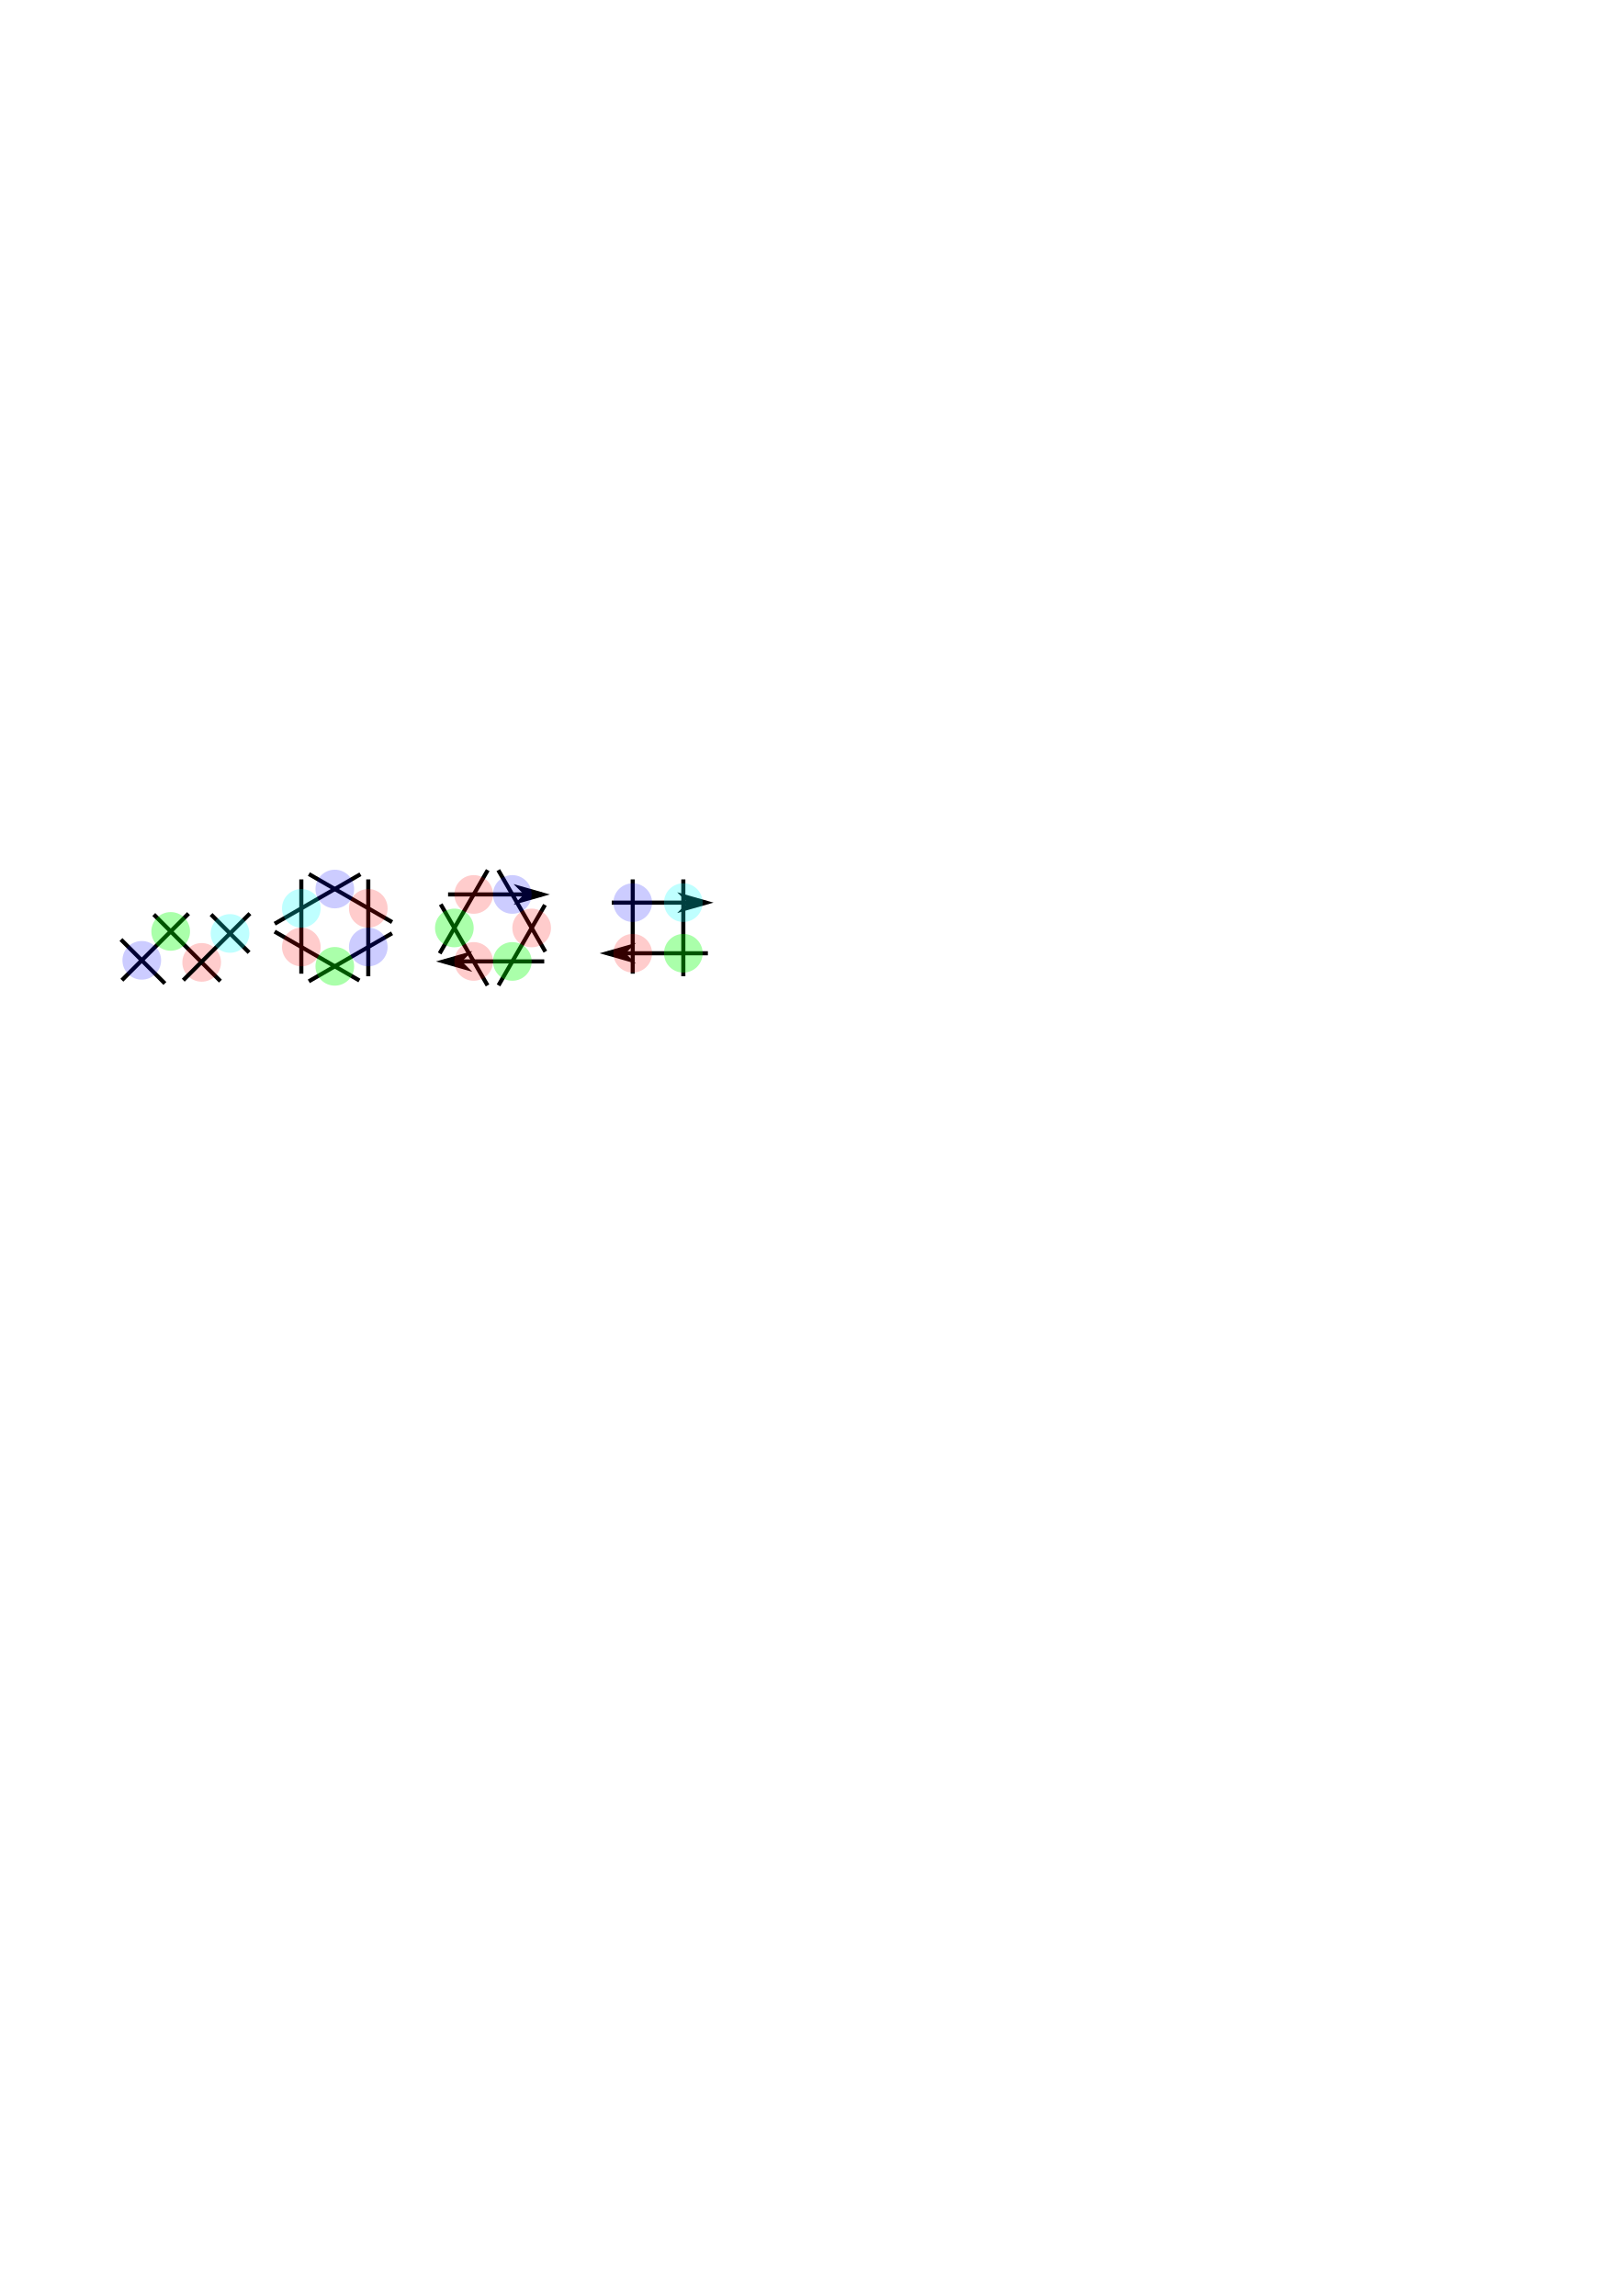
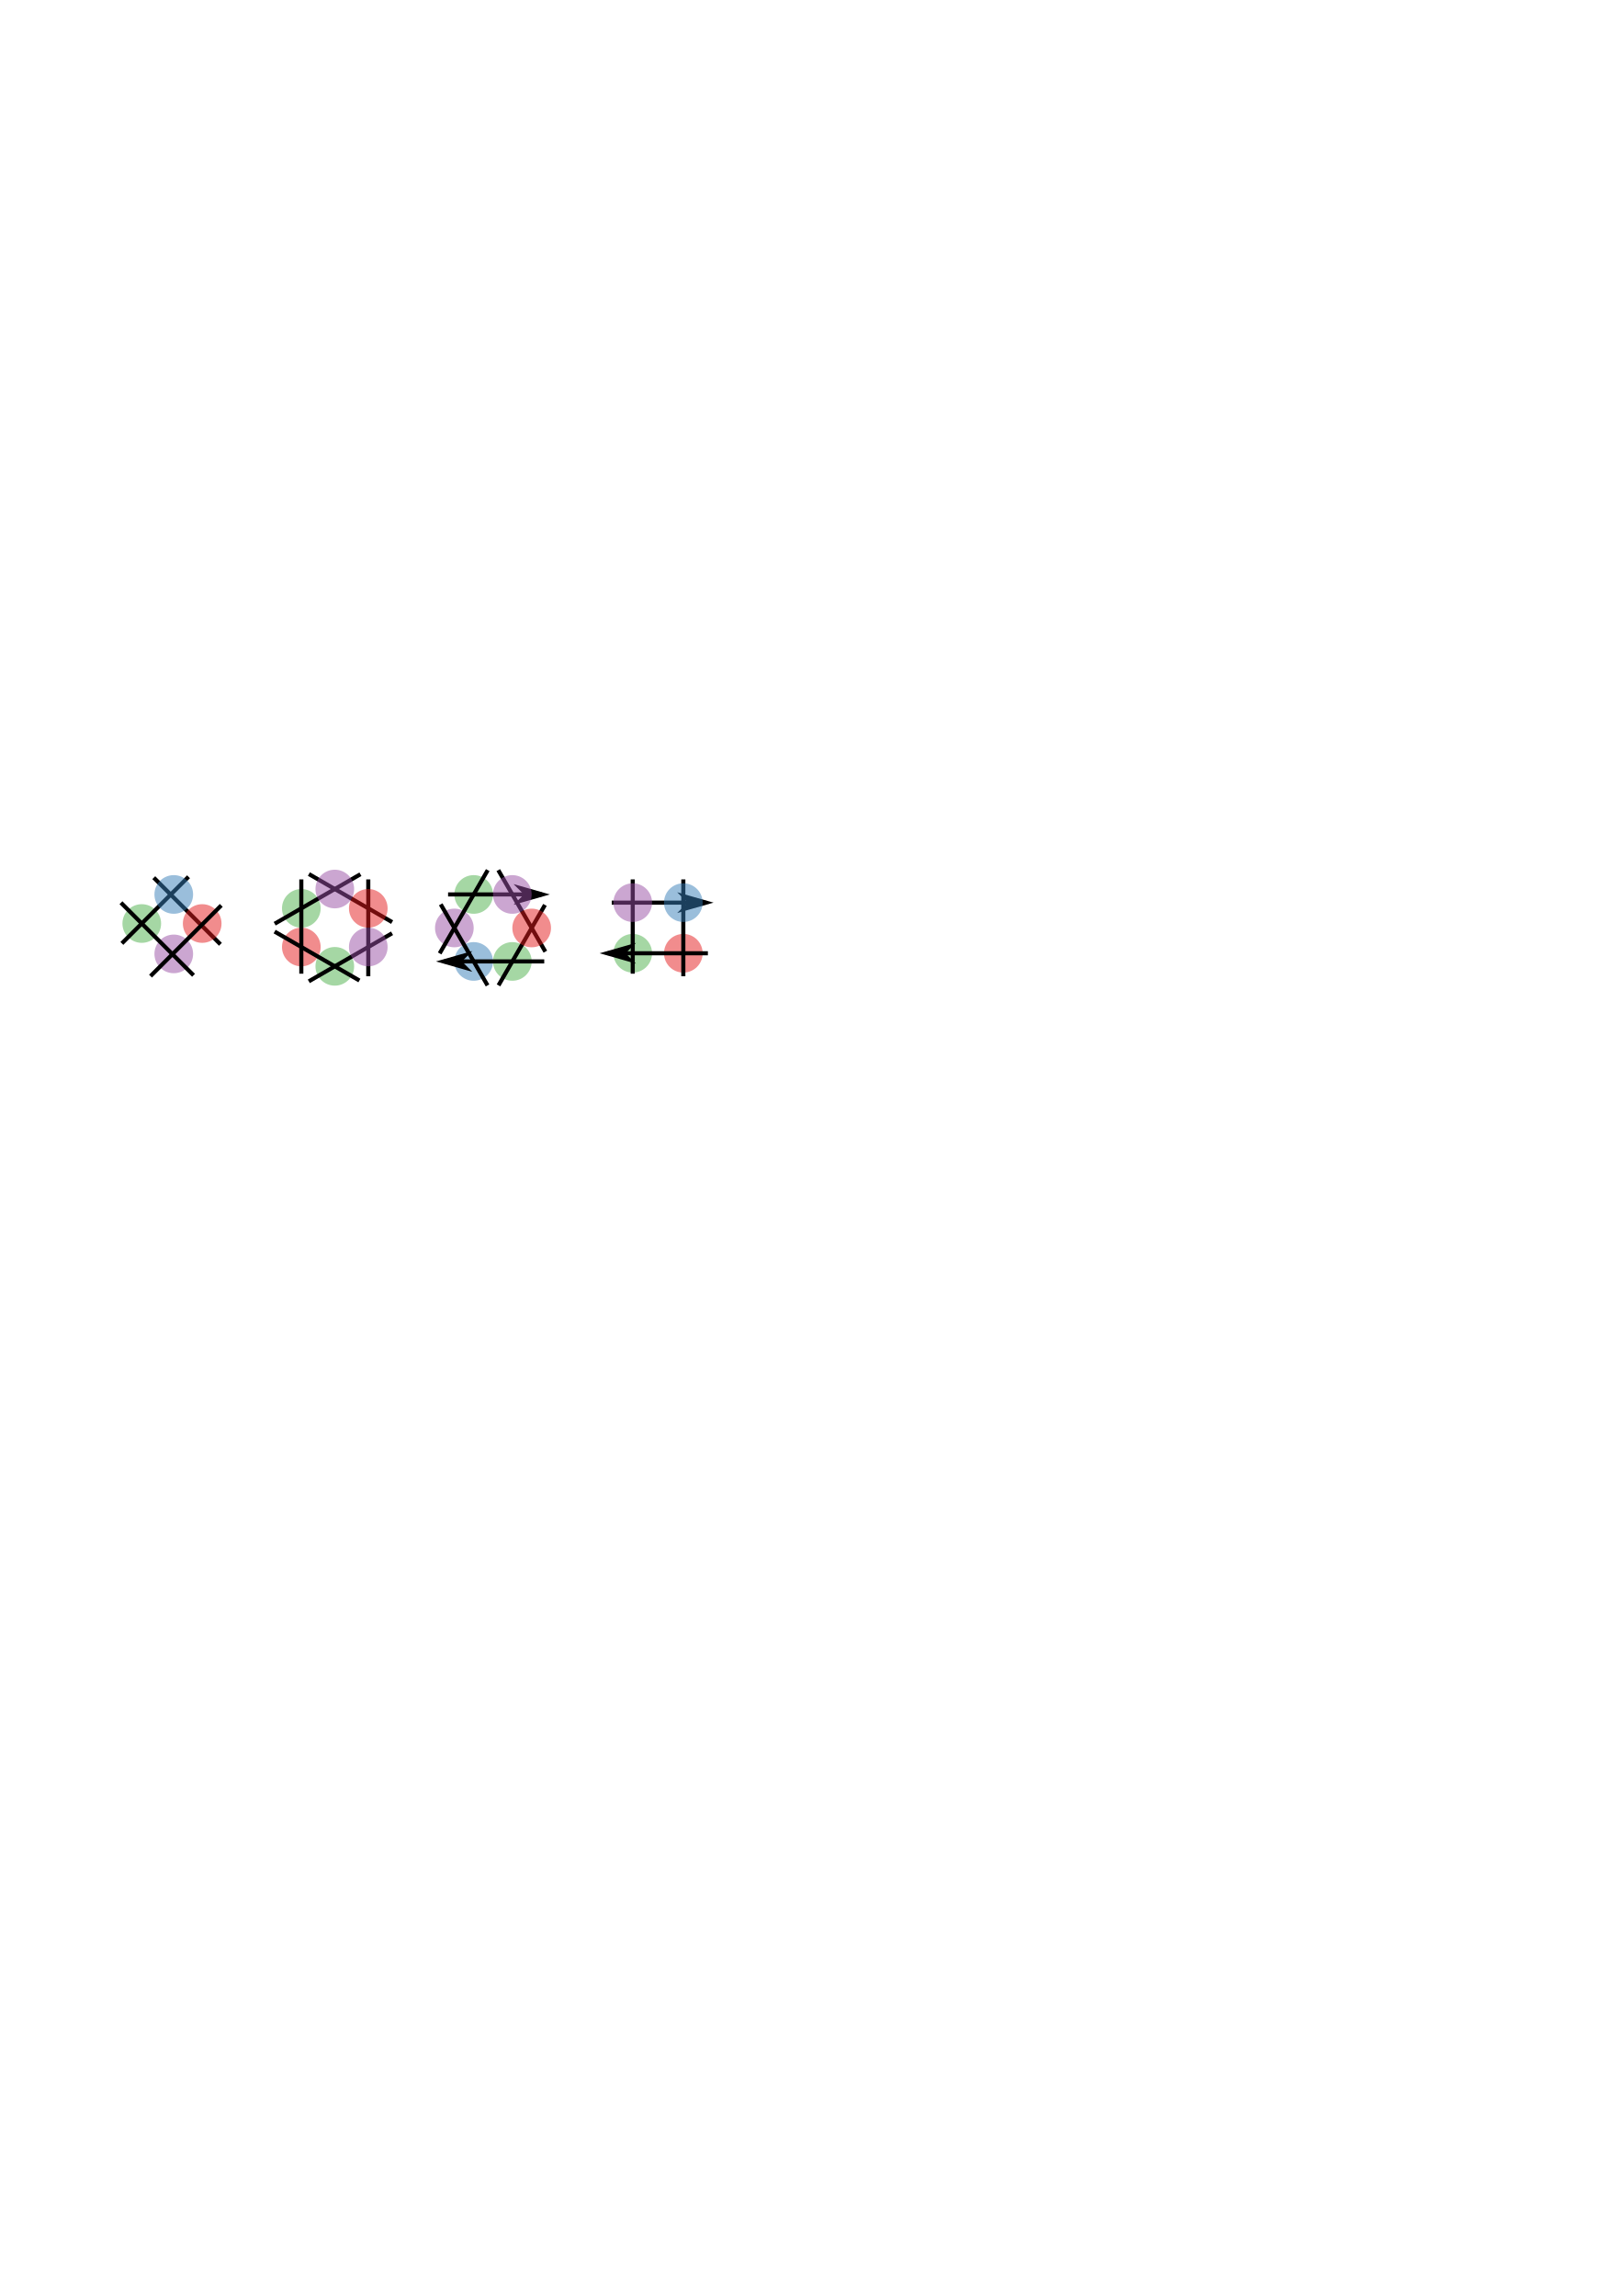
<svg xmlns="http://www.w3.org/2000/svg" width="210mm" height="297mm" viewBox="0 0 210 297" version="1.1" id="svg8">
  <defs id="defs2">
    <marker style="overflow:visible;" id="marker2027" refX="0.0" refY="0.0" orient="auto">
      <path transform="scale(0.4) rotate(180) translate(10,0)" style="fill-rule:evenodd;stroke:#000000;stroke-width:1pt;stroke-opacity:1;fill:#000000;fill-opacity:1" d="M 0.0,0.0 L 5.0,-5.0 L -12.5,0.0 L 5.0,5.0 L 0.0,0.0 z " id="path2025" />
    </marker>
    <marker style="overflow:visible;" id="marker2017" refX="0.0" refY="0.0" orient="auto">
      <path transform="scale(0.4) rotate(180) translate(10,0)" style="fill-rule:evenodd;stroke:#000000;stroke-width:1pt;stroke-opacity:1;fill:#000000;fill-opacity:1" d="M 0.0,0.0 L 5.0,-5.0 L -12.5,0.0 L 5.0,5.0 L 0.0,0.0 z " id="path2015" />
    </marker>
    <marker style="overflow:visible;" id="marker2007" refX="0.0" refY="0.0" orient="auto">
      <path transform="scale(0.4) rotate(180) translate(10,0)" style="fill-rule:evenodd;stroke:#000000;stroke-width:1pt;stroke-opacity:1;fill:#000000;fill-opacity:1" d="M 0.0,0.0 L 5.0,-5.0 L -12.5,0.0 L 5.0,5.0 L 0.0,0.0 z " id="path2005" />
    </marker>
    <marker style="overflow:visible;" id="marker1949" refX="0.0" refY="0.0" orient="auto">
      <path transform="scale(0.4) rotate(180) translate(10,0)" style="fill-rule:evenodd;stroke:#000000;stroke-width:1pt;stroke-opacity:1;fill:#000000;fill-opacity:1" d="M 0.0,0.0 L 5.0,-5.0 L -12.5,0.0 L 5.0,5.0 L 0.0,0.0 z " id="path1947" />
    </marker>
    <marker style="overflow:visible;" id="marker1605" refX="0.0" refY="0.0" orient="auto">
      <path transform="scale(0.2) rotate(180) translate(6,0)" style="fill-rule:evenodd;stroke:#000000;stroke-width:1pt;stroke-opacity:1;fill:#000000;fill-opacity:0.533" d="M 0.0,0.0 L 5.0,-5.0 L -12.5,0.0 L 5.0,5.0 L 0.0,0.0 z " id="path1603" />
    </marker>
    <marker style="overflow:visible;" id="marker1595" refX="0.0" refY="0.0" orient="auto">
      <path transform="scale(0.2) rotate(180) translate(6,0)" style="fill-rule:evenodd;stroke:#000000;stroke-width:1pt;stroke-opacity:1;fill:#000000;fill-opacity:0.533" d="M 0.0,0.0 L 5.0,-5.0 L -12.5,0.0 L 5.0,5.0 L 0.0,0.0 z " id="path1593" />
    </marker>
    <marker style="overflow:visible;" id="Arrow1Mend" refX="0.0" refY="0.0" orient="auto">
      <path transform="scale(0.4) rotate(180) translate(10,0)" style="fill-rule:evenodd;stroke:#000000;stroke-width:1pt;stroke-opacity:1;fill:#377eb8;fill-opacity:0.533" d="M 0.0,0.0 L 5.0,-5.0 L -12.5,0.0 L 5.0,5.0 L 0.0,0.0 z " id="path1012" />
    </marker>
    <marker style="overflow:visible;" id="Arrow2Mend" refX="0.0" refY="0.0" orient="auto">
      <path transform="scale(0.6) rotate(180) translate(0,0)" d="M 8.719,4.034 L -2.207,0.016 L 8.719,-4.002 C 6.973,-1.63 6.983,1.616 8.719,4.034 z " style="fill-rule:evenodd;stroke-width:0.625;stroke-linejoin:round;stroke:#000000;stroke-opacity:1;fill:#377eb8;fill-opacity:0.533" id="path1030" />
    </marker>
  </defs>
  <g id="layer1">
+     <circle style="fill:#4daf4a;fill-opacity:0.502;stroke:none;stroke-width:0.529;stroke-linejoin:bevel;stroke-miterlimit:4;stroke-dasharray:none;stroke-opacity:1" id="circle952" cx="66.263" cy="124.367" r="2.5" />
+     <circle style="fill:#e41a1c;fill-opacity:0.502;stroke:none;stroke-width:0.529;stroke-linejoin:bevel;stroke-miterlimit:4;stroke-dasharray:none;stroke-opacity:1" id="circle907" cx="38.971" cy="122.5" r="2.5" />
+     <circle style="fill:#4daf4a;fill-opacity:0.502;stroke:none;stroke-width:0.529;stroke-linejoin:bevel;stroke-miterlimit:4;stroke-dasharray:none;stroke-opacity:1" id="circle3133" cx="81.834" cy="123.309" r="2.5" />
+     <circle style="fill:#e41a1c;fill-opacity:0.502;stroke:none;stroke-width:0.529;stroke-linejoin:bevel;stroke-miterlimit:4;stroke-dasharray:none;stroke-opacity:1" id="circle3131" cx="88.377" cy="123.309" r="2.5" />
+     <circle style="fill:#377eb8;fill-opacity:0.502;stroke:none;stroke-width:0.529;stroke-linejoin:bevel;stroke-miterlimit:4;stroke-dasharray:none;stroke-opacity:1" id="circle3127" cx="61.263" cy="124.367" r="2.5" />
+     <circle style="fill:#984ea3;fill-opacity:0.502;stroke:none;stroke-width:0.529;stroke-linejoin:bevel;stroke-miterlimit:4;stroke-dasharray:none;stroke-opacity:1" id="circle3125" cx="120.037" cy="-58.763" r="2.5" transform="rotate(90)" />
+     <circle style="fill:#4daf4a;fill-opacity:0.502;stroke:none;stroke-width:0.529;stroke-linejoin:bevel;stroke-miterlimit:4;stroke-dasharray:none;stroke-opacity:1" id="circle3123" cx="61.266" cy="115.702" r="2.5" />
+     <circle style="fill:#4daf4a;fill-opacity:0.502;stroke:none;stroke-width:0.529;stroke-linejoin:bevel;stroke-miterlimit:4;stroke-dasharray:none;stroke-opacity:1" id="circle3112" cx="38.971" cy="117.5" r="2.5" />
+     <circle style="fill:#4daf4a;fill-opacity:0.502;stroke:none;stroke-width:0.529;stroke-linejoin:bevel;stroke-miterlimit:4;stroke-dasharray:none;stroke-opacity:1" id="circle944" cx="43.301" cy="125" r="2.5" />
+     <circle style="fill:#984ea3;fill-opacity:0.502;stroke:none;stroke-width:0.529;stroke-linejoin:bevel;stroke-miterlimit:4;stroke-dasharray:none;stroke-opacity:1" id="circle2515" cx="22.474" cy="123.392" r="2.5" />
+     <circle style="fill:#4daf4a;fill-opacity:0.502;stroke:none;stroke-width:0.529;stroke-linejoin:bevel;stroke-miterlimit:4;stroke-dasharray:none;stroke-opacity:1" id="circle2285" cx="18.335" cy="119.462" r="2.5" />
    <path style="fill:#377eb8;fill-opacity:0.533;stroke:#000000;stroke-width:0.529;stroke-linejoin:bevel;stroke-miterlimit:4;stroke-dasharray:none;stroke-opacity:1" d="m 70.532,123.101 -6.088,-10.544" id="path911" />
    <path style="fill:#377eb8;fill-opacity:0.533;stroke:#000000;stroke-width:0.529;stroke-linejoin:bevel;stroke-miterlimit:4;stroke-dasharray:none;stroke-opacity:1" d="M 63.054,127.469 56.998,116.979" id="path913" />
    <path style="fill:#377eb8;fill-opacity:0.533;stroke:#000000;stroke-width:0.529;stroke-linejoin:bevel;stroke-miterlimit:4;stroke-dasharray:none;stroke-opacity:1" d="m 70.482,117.058 -6.006,10.403" id="path917" />
    <path style="fill:#377eb8;fill-opacity:0.533;stroke:#000000;stroke-width:0.529;stroke-linejoin:bevel;stroke-miterlimit:4;stroke-dasharray:none;stroke-opacity:1" d="m 63.081,112.557 -6.22,10.774" id="path919" />
    <path style="fill:#000000;fill-opacity:1;stroke:#000000;stroke-width:0.529;stroke-linejoin:bevel;stroke-miterlimit:4;stroke-dasharray:none;stroke-opacity:1;marker-end:url(#marker1949)" d="M 70.388,124.367 H 57.429" id="path925" />
    <path style="fill:#377eb8;fill-opacity:0.533;stroke:#000000;stroke-width:0.529;stroke-linejoin:bevel;stroke-miterlimit:4;stroke-dasharray:none;stroke-opacity:1" d="m 46.615,113.087 -11.091,6.403" id="path837" />
    <path style="fill:#377eb8;fill-opacity:0.533;stroke:#000000;stroke-width:0.529;stroke-linejoin:bevel;stroke-miterlimit:4;stroke-dasharray:none;stroke-opacity:1" d="m 50.705,120.725 -10.766,6.216" id="path839" />
    <path style="fill:#377eb8;fill-opacity:0.533;stroke:#000000;stroke-width:0.529;stroke-linejoin:bevel;stroke-miterlimit:4;stroke-dasharray:none;stroke-opacity:1" d="m 39.95,113.065 10.766,6.216" id="path843" />
    <path style="fill:#377eb8;fill-opacity:0.533;stroke:#000000;stroke-width:0.529;stroke-linejoin:bevel;stroke-miterlimit:4;stroke-dasharray:none;stroke-opacity:1" d="m 35.518,120.506 10.965,6.33" id="path845" />
    <path style="fill:#377eb8;fill-opacity:0.533;stroke:#000000;stroke-width:0.529;stroke-linejoin:bevel;stroke-miterlimit:4;stroke-dasharray:none;stroke-opacity:1" d="m 38.971,113.759 v 12.191" id="path849" />
    <path style="fill:#377eb8;fill-opacity:0.533;stroke:#000000;stroke-width:0.529;stroke-linejoin:bevel;stroke-miterlimit:4;stroke-dasharray:none;stroke-opacity:1" d="m 47.631,113.759 v 12.528" id="path851" />
    <path style="fill:#000000;fill-opacity:1;stroke:#000000;stroke-width:0.529;stroke-linejoin:bevel;stroke-miterlimit:4;stroke-dasharray:none;stroke-opacity:1;marker-end:url(#marker2007)" d="m 57.952,115.702 h 12.124" id="path1369" />
    <path style="fill:#000000;fill-opacity:1;stroke:#000000;stroke-width:0.529;stroke-linejoin:bevel;stroke-miterlimit:4;stroke-dasharray:none;stroke-opacity:1;marker-end:url(#marker2027)" d="M 91.554,123.309 H 78.596" id="path1553" />
    <path style="fill:#377eb8;fill-opacity:0.533;stroke:#000000;stroke-width:0.529;stroke-linejoin:bevel;stroke-miterlimit:4;stroke-dasharray:none;stroke-opacity:1" d="m 81.834,113.759 v 12.191" id="path1563" />
    <path style="fill:#377eb8;fill-opacity:0.533;stroke:#000000;stroke-width:0.529;stroke-linejoin:bevel;stroke-miterlimit:4;stroke-dasharray:none;stroke-opacity:1" d="m 88.377,113.759 v 12.528" id="path1565" />
    <path style="fill:#000000;fill-opacity:1;stroke:#000000;stroke-width:0.529;stroke-linejoin:bevel;stroke-miterlimit:4;stroke-dasharray:none;stroke-opacity:1;marker-end:url(#marker2017)" d="M 79.118,116.76 H 91.243" id="path1567" />
-     <path style="fill:#377eb8;fill-opacity:0.533;stroke:#000000;stroke-width:0.529;stroke-linejoin:bevel;stroke-miterlimit:4;stroke-dasharray:none;stroke-opacity:1" d="m 24.384,118.175 -8.621,8.621" id="path2451" />
-     <path style="fill:#377eb8;fill-opacity:0.533;stroke:#000000;stroke-width:0.529;stroke-linejoin:bevel;stroke-miterlimit:4;stroke-dasharray:none;stroke-opacity:1" d="m 28.51,126.915 -8.621,-8.621" id="path2471" />
-     <path style="fill:#377eb8;fill-opacity:0.533;stroke:#000000;stroke-width:0.529;stroke-linejoin:bevel;stroke-miterlimit:4;stroke-dasharray:none;stroke-opacity:1" d="m 21.328,127.218 -5.684,-5.684" id="path2473" />
-     <circle style="fill:#ff0000;fill-opacity:0.2;stroke:none;stroke-width:0.529;stroke-linejoin:bevel;stroke-miterlimit:4;stroke-dasharray:none;stroke-opacity:1" id="circle943" cx="115.702" cy="-61.266" r="2.5" transform="rotate(90)" />
-     <circle style="fill:#0000ff;fill-opacity:0.2;stroke:none;stroke-width:0.529;stroke-linejoin:bevel;stroke-miterlimit:4;stroke-dasharray:none;stroke-opacity:1" id="circle945" cx="115.702" cy="-66.26" r="2.5" transform="rotate(90)" />
-     <circle style="fill:#ff0000;fill-opacity:0.2;stroke:none;stroke-width:0.529;stroke-linejoin:bevel;stroke-miterlimit:4;stroke-dasharray:none;stroke-opacity:1" id="circle953" cx="124.367" cy="-61.263" transform="rotate(90)" r="2.5" />
-     <circle style="fill:#ff0000;fill-opacity:0.2;stroke:none;stroke-width:0.529;stroke-linejoin:bevel;stroke-miterlimit:4;stroke-dasharray:none;stroke-opacity:1" id="path883" cx="47.631" cy="117.5" r="2.5" />
-     <circle style="fill:#ff0000;fill-opacity:0.2;stroke:none;stroke-width:0.529;stroke-linejoin:bevel;stroke-miterlimit:4;stroke-dasharray:none;stroke-opacity:1" id="circle899" cx="81.834" cy="123.309" r="2.5" />
-     <circle style="fill:#00ff00;fill-opacity:0.333;stroke:none;stroke-width:0.529;stroke-linejoin:bevel;stroke-miterlimit:4;stroke-dasharray:none;stroke-opacity:1" id="circle901" cx="88.377" cy="123.309" r="2.5" />
-     <circle style="fill:#0000ff;fill-opacity:0.2;stroke:none;stroke-width:0.529;stroke-linejoin:bevel;stroke-miterlimit:4;stroke-dasharray:none;stroke-opacity:1" id="circle903" cx="81.834" cy="116.76" r="2.5" />
-     <circle style="fill:#00ffff;fill-opacity:0.25;stroke:none;stroke-width:0.529;stroke-linejoin:bevel;stroke-miterlimit:4;stroke-dasharray:none;stroke-opacity:1" id="circle905" cx="88.377" cy="116.76" r="2.5" />
-     <circle style="fill:#ff0000;fill-opacity:0.2;stroke:none;stroke-width:0.529;stroke-linejoin:bevel;stroke-miterlimit:4;stroke-dasharray:none;stroke-opacity:1" id="circle907" cx="38.971" cy="122.5" r="2.5" />
-     <circle style="fill:#0000ff;fill-opacity:0.2;stroke:none;stroke-width:0.529;stroke-linejoin:bevel;stroke-miterlimit:4;stroke-dasharray:none;stroke-opacity:1" id="circle2515" cx="18.335" cy="124.224" r="2.5" />
-     <circle style="fill:#00ff00;fill-opacity:0.333;stroke:none;stroke-width:0.529;stroke-linejoin:bevel;stroke-miterlimit:4;stroke-dasharray:none;stroke-opacity:1" id="circle2285" cx="22.077" cy="120.482" r="2.5" />
-     <circle style="fill:#ff0000;fill-opacity:0.2;stroke:none;stroke-width:0.529;stroke-linejoin:bevel;stroke-miterlimit:4;stroke-dasharray:none;stroke-opacity:1" id="circle2287" cx="26.084" cy="124.489" r="2.5" />
-     <path style="fill:#377eb8;fill-opacity:0.533;stroke:#000000;stroke-width:0.529;stroke-linejoin:bevel;stroke-miterlimit:4;stroke-dasharray:none;stroke-opacity:1" d="m 32.322,118.175 -8.621,8.621" id="path2289" />
-     <path style="fill:#377eb8;fill-opacity:0.533;stroke:#000000;stroke-width:0.529;stroke-linejoin:bevel;stroke-miterlimit:4;stroke-dasharray:none;stroke-opacity:1" d="M 32.214,123.211 27.298,118.294" id="path2291" />
-     <circle style="fill:#00ffff;fill-opacity:0.25;stroke:none;stroke-width:0.529;stroke-linejoin:bevel;stroke-miterlimit:4;stroke-dasharray:none;stroke-opacity:1" id="circle2293" cx="29.75" cy="120.746" r="2.5" />
-     <circle style="fill:#00ff00;fill-opacity:0.333;stroke:none;stroke-width:0.529;stroke-linejoin:bevel;stroke-miterlimit:4;stroke-dasharray:none;stroke-opacity:1" id="circle944" cx="43.301" cy="125" r="2.5" />
-     <circle style="fill:#ff0000;fill-opacity:0.2;stroke:none;stroke-width:0.529;stroke-linejoin:bevel;stroke-miterlimit:4;stroke-dasharray:none;stroke-opacity:1" id="circle948" cx="120.037" cy="-68.763" r="2.5" transform="rotate(90)" />
-     <circle style="fill:#00ff00;fill-opacity:0.333;stroke:none;stroke-width:0.529;stroke-linejoin:bevel;stroke-miterlimit:4;stroke-dasharray:none;stroke-opacity:1" id="circle952" cx="66.263" cy="124.367" r="2.5" />
-     <circle style="fill:#00ff00;fill-opacity:0.333;stroke:none;stroke-width:0.529;stroke-linejoin:bevel;stroke-miterlimit:4;stroke-dasharray:none;stroke-opacity:1" id="circle954" cx="58.763" cy="120.037" r="2.5" />
-     <circle style="fill:#0000ff;fill-opacity:0.2;stroke:none;stroke-width:0.529;stroke-linejoin:bevel;stroke-miterlimit:4;stroke-dasharray:none;stroke-opacity:1" id="circle960" cx="115" cy="-43.301" r="2.5" transform="rotate(90)" />
-     <circle style="fill:#00ffff;fill-opacity:0.25;stroke:none;stroke-width:0.529;stroke-linejoin:bevel;stroke-miterlimit:4;stroke-dasharray:none;stroke-opacity:1" id="circle962" cx="38.971" cy="117.5" r="2.5" />
-     <circle style="fill:#0000ff;fill-opacity:0.2;stroke:none;stroke-width:0.529;stroke-linejoin:bevel;stroke-miterlimit:4;stroke-dasharray:none;stroke-opacity:1" id="circle964" cx="122.5" cy="-47.631" r="2.5" transform="rotate(90)" />
+     <path style="fill:#377eb8;fill-opacity:0.533;stroke:#000000;stroke-width:0.529;stroke-linejoin:bevel;stroke-miterlimit:4;stroke-dasharray:none;stroke-opacity:1" d="m 24.384,113.413 -8.621,8.621" id="path2451" />
+     <path style="fill:#377eb8;fill-opacity:0.533;stroke:#000000;stroke-width:0.529;stroke-linejoin:bevel;stroke-miterlimit:4;stroke-dasharray:none;stroke-opacity:1" d="m 28.51,122.152 -8.621,-8.621" id="path2471" />
+     <path style="fill:#377eb8;fill-opacity:0.533;stroke:#000000;stroke-width:0.529;stroke-linejoin:bevel;stroke-miterlimit:4;stroke-dasharray:none;stroke-opacity:1" d="m 25.032,126.159 -9.388,-9.388" id="path2473" />
+     <circle style="fill:#984ea3;fill-opacity:0.502;stroke:none;stroke-width:0.529;stroke-linejoin:bevel;stroke-miterlimit:4;stroke-dasharray:none;stroke-opacity:1" id="circle945" cx="115.702" cy="-66.26" r="2.5" transform="rotate(90)" />
+     <circle style="fill:#e41a1c;fill-opacity:0.502;stroke:none;stroke-width:0.529;stroke-linejoin:bevel;stroke-miterlimit:4;stroke-dasharray:none;stroke-opacity:1" id="path883" cx="47.631" cy="117.5" r="2.5" />
+     <circle style="fill:#984ea3;fill-opacity:0.502;stroke:none;stroke-width:0.529;stroke-linejoin:bevel;stroke-miterlimit:4;stroke-dasharray:none;stroke-opacity:1" id="circle903" cx="81.834" cy="116.76" r="2.5" />
+     <circle style="fill:#377eb8;fill-opacity:0.502;stroke:none;stroke-width:0.529;stroke-linejoin:bevel;stroke-miterlimit:4;stroke-dasharray:none;stroke-opacity:1" id="circle905" cx="88.377" cy="116.76" r="2.5" />
+     <circle style="fill:#e41a1c;fill-opacity:0.502;stroke:none;stroke-width:0.529;stroke-linejoin:bevel;stroke-miterlimit:4;stroke-dasharray:none;stroke-opacity:1" id="circle2287" cx="26.151" cy="119.462" r="2.5" />
+     <path style="fill:#377eb8;fill-opacity:0.533;stroke:#000000;stroke-width:0.529;stroke-linejoin:bevel;stroke-miterlimit:4;stroke-dasharray:none;stroke-opacity:1" d="m 28.617,117.117 -9.15,9.15" id="path2289" />
+     <circle style="fill:#377eb8;fill-opacity:0.502;stroke:none;stroke-width:0.529;stroke-linejoin:bevel;stroke-miterlimit:4;stroke-dasharray:none;stroke-opacity:1" id="circle2293" cx="22.474" cy="115.702" r="2.5" />
+     <circle style="fill:#e41a1c;fill-opacity:0.502;stroke:none;stroke-width:0.529;stroke-linejoin:bevel;stroke-miterlimit:4;stroke-dasharray:none;stroke-opacity:1" id="circle948" cx="120.037" cy="-68.763" r="2.5" transform="rotate(90)" />
+     <circle style="fill:#984ea3;fill-opacity:0.502;stroke:none;stroke-width:0.529;stroke-linejoin:bevel;stroke-miterlimit:4;stroke-dasharray:none;stroke-opacity:1" id="circle960" cx="115" cy="-43.301" r="2.5" transform="rotate(90)" />
+     <circle style="fill:#984ea3;fill-opacity:0.502;stroke:none;stroke-width:0.529;stroke-linejoin:bevel;stroke-miterlimit:4;stroke-dasharray:none;stroke-opacity:1" id="circle964" cx="122.5" cy="-47.631" r="2.5" transform="rotate(90)" />
  </g>
</svg>
